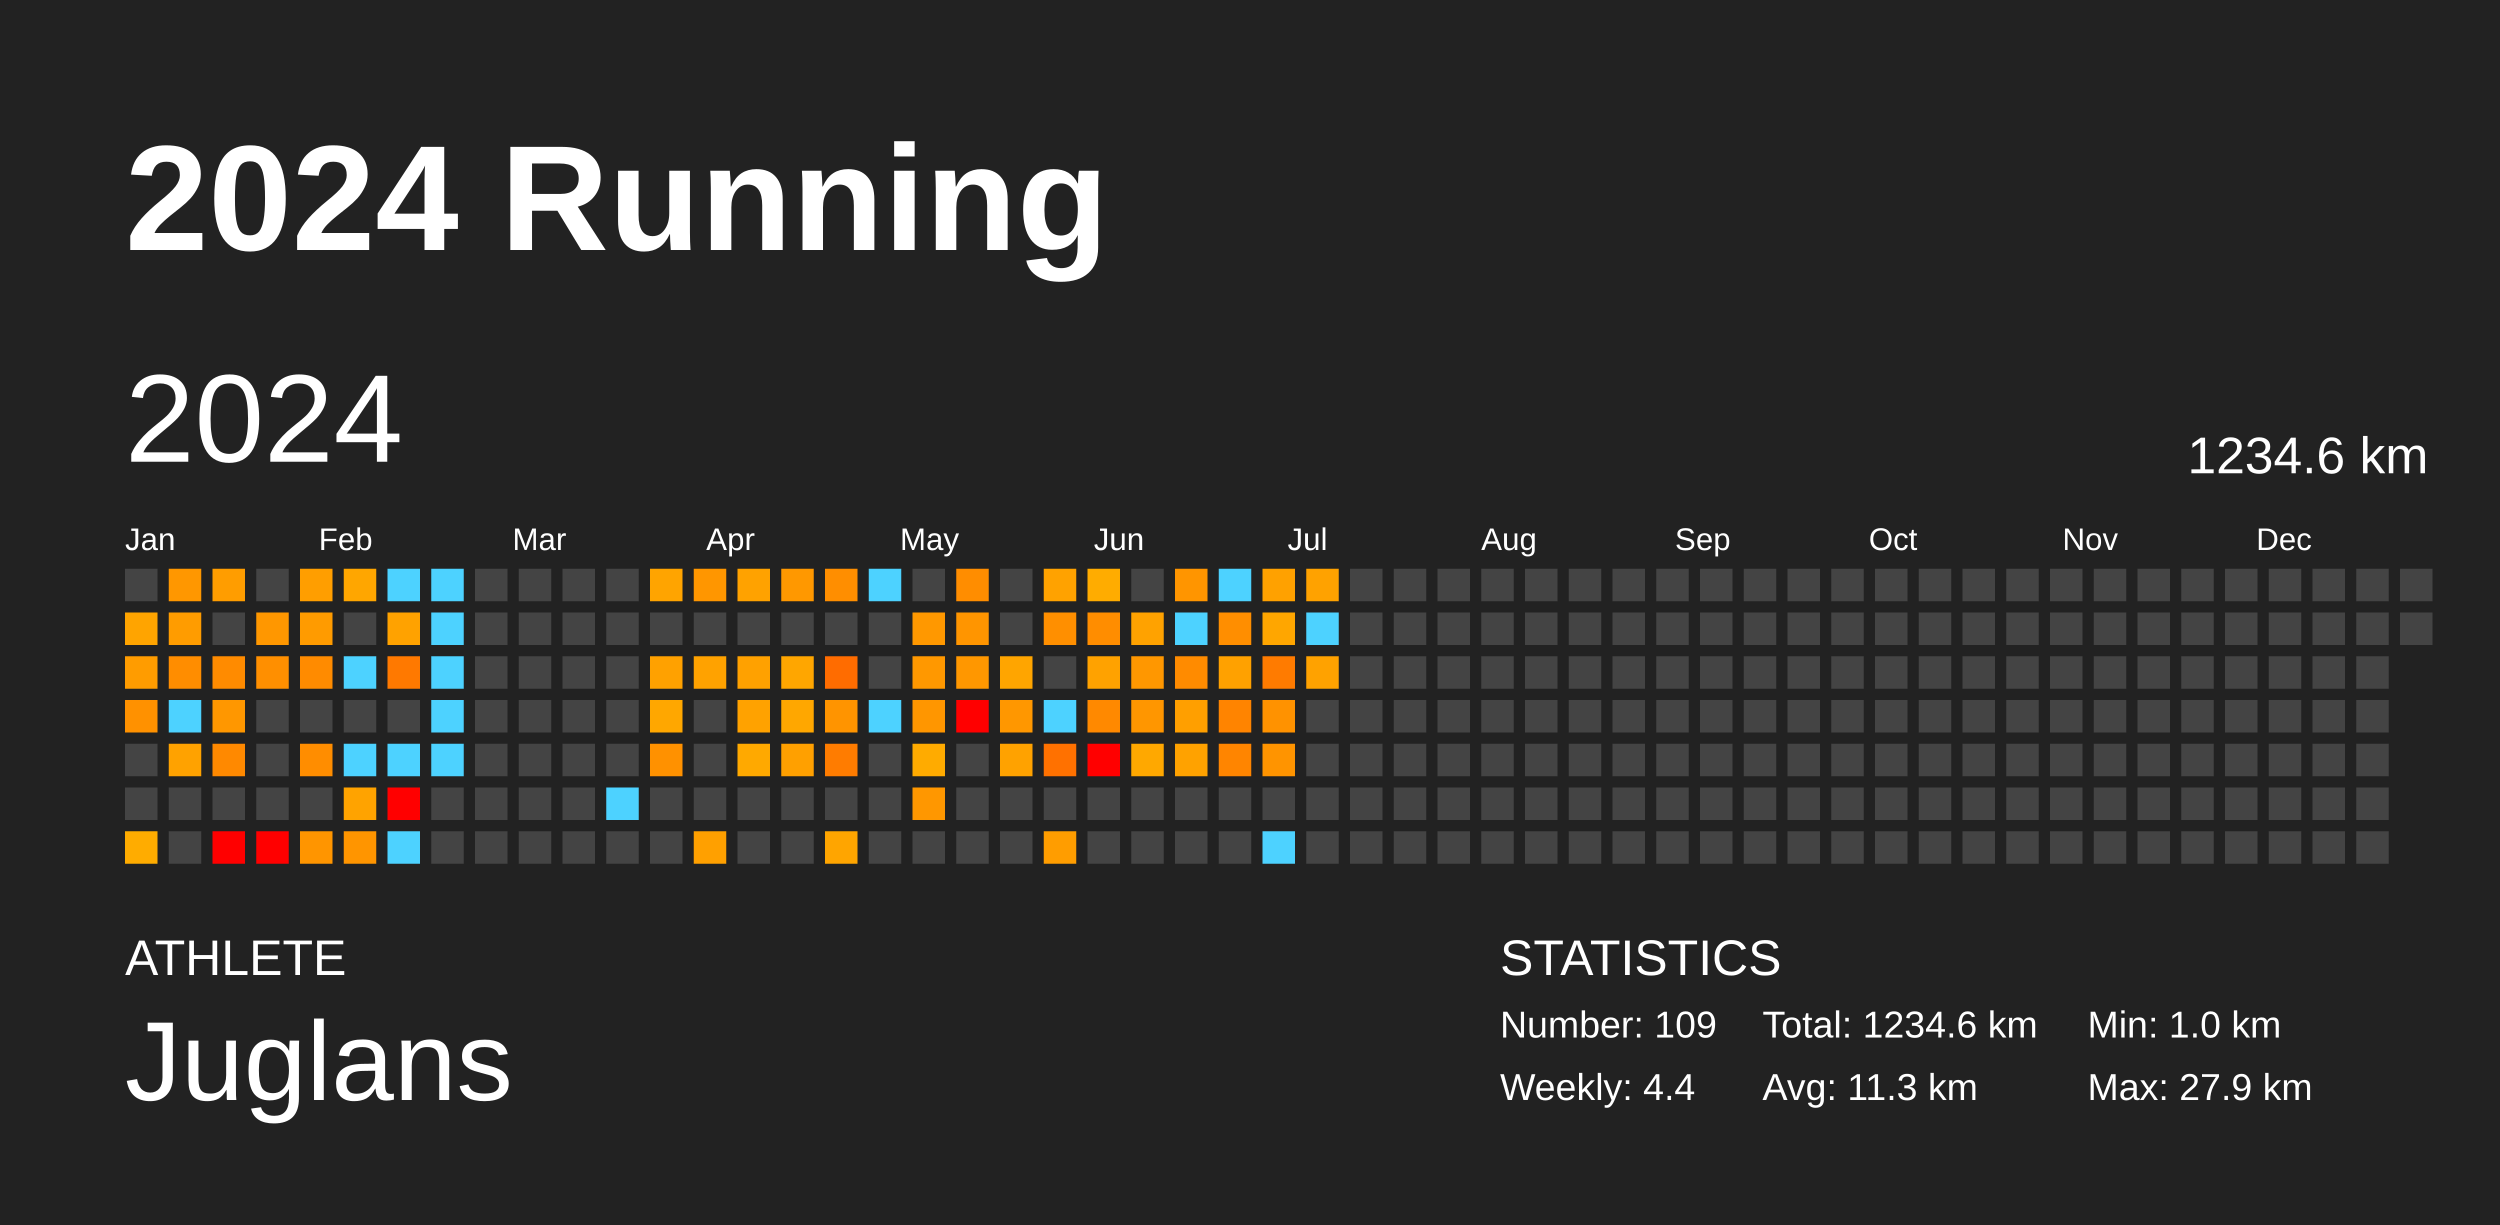
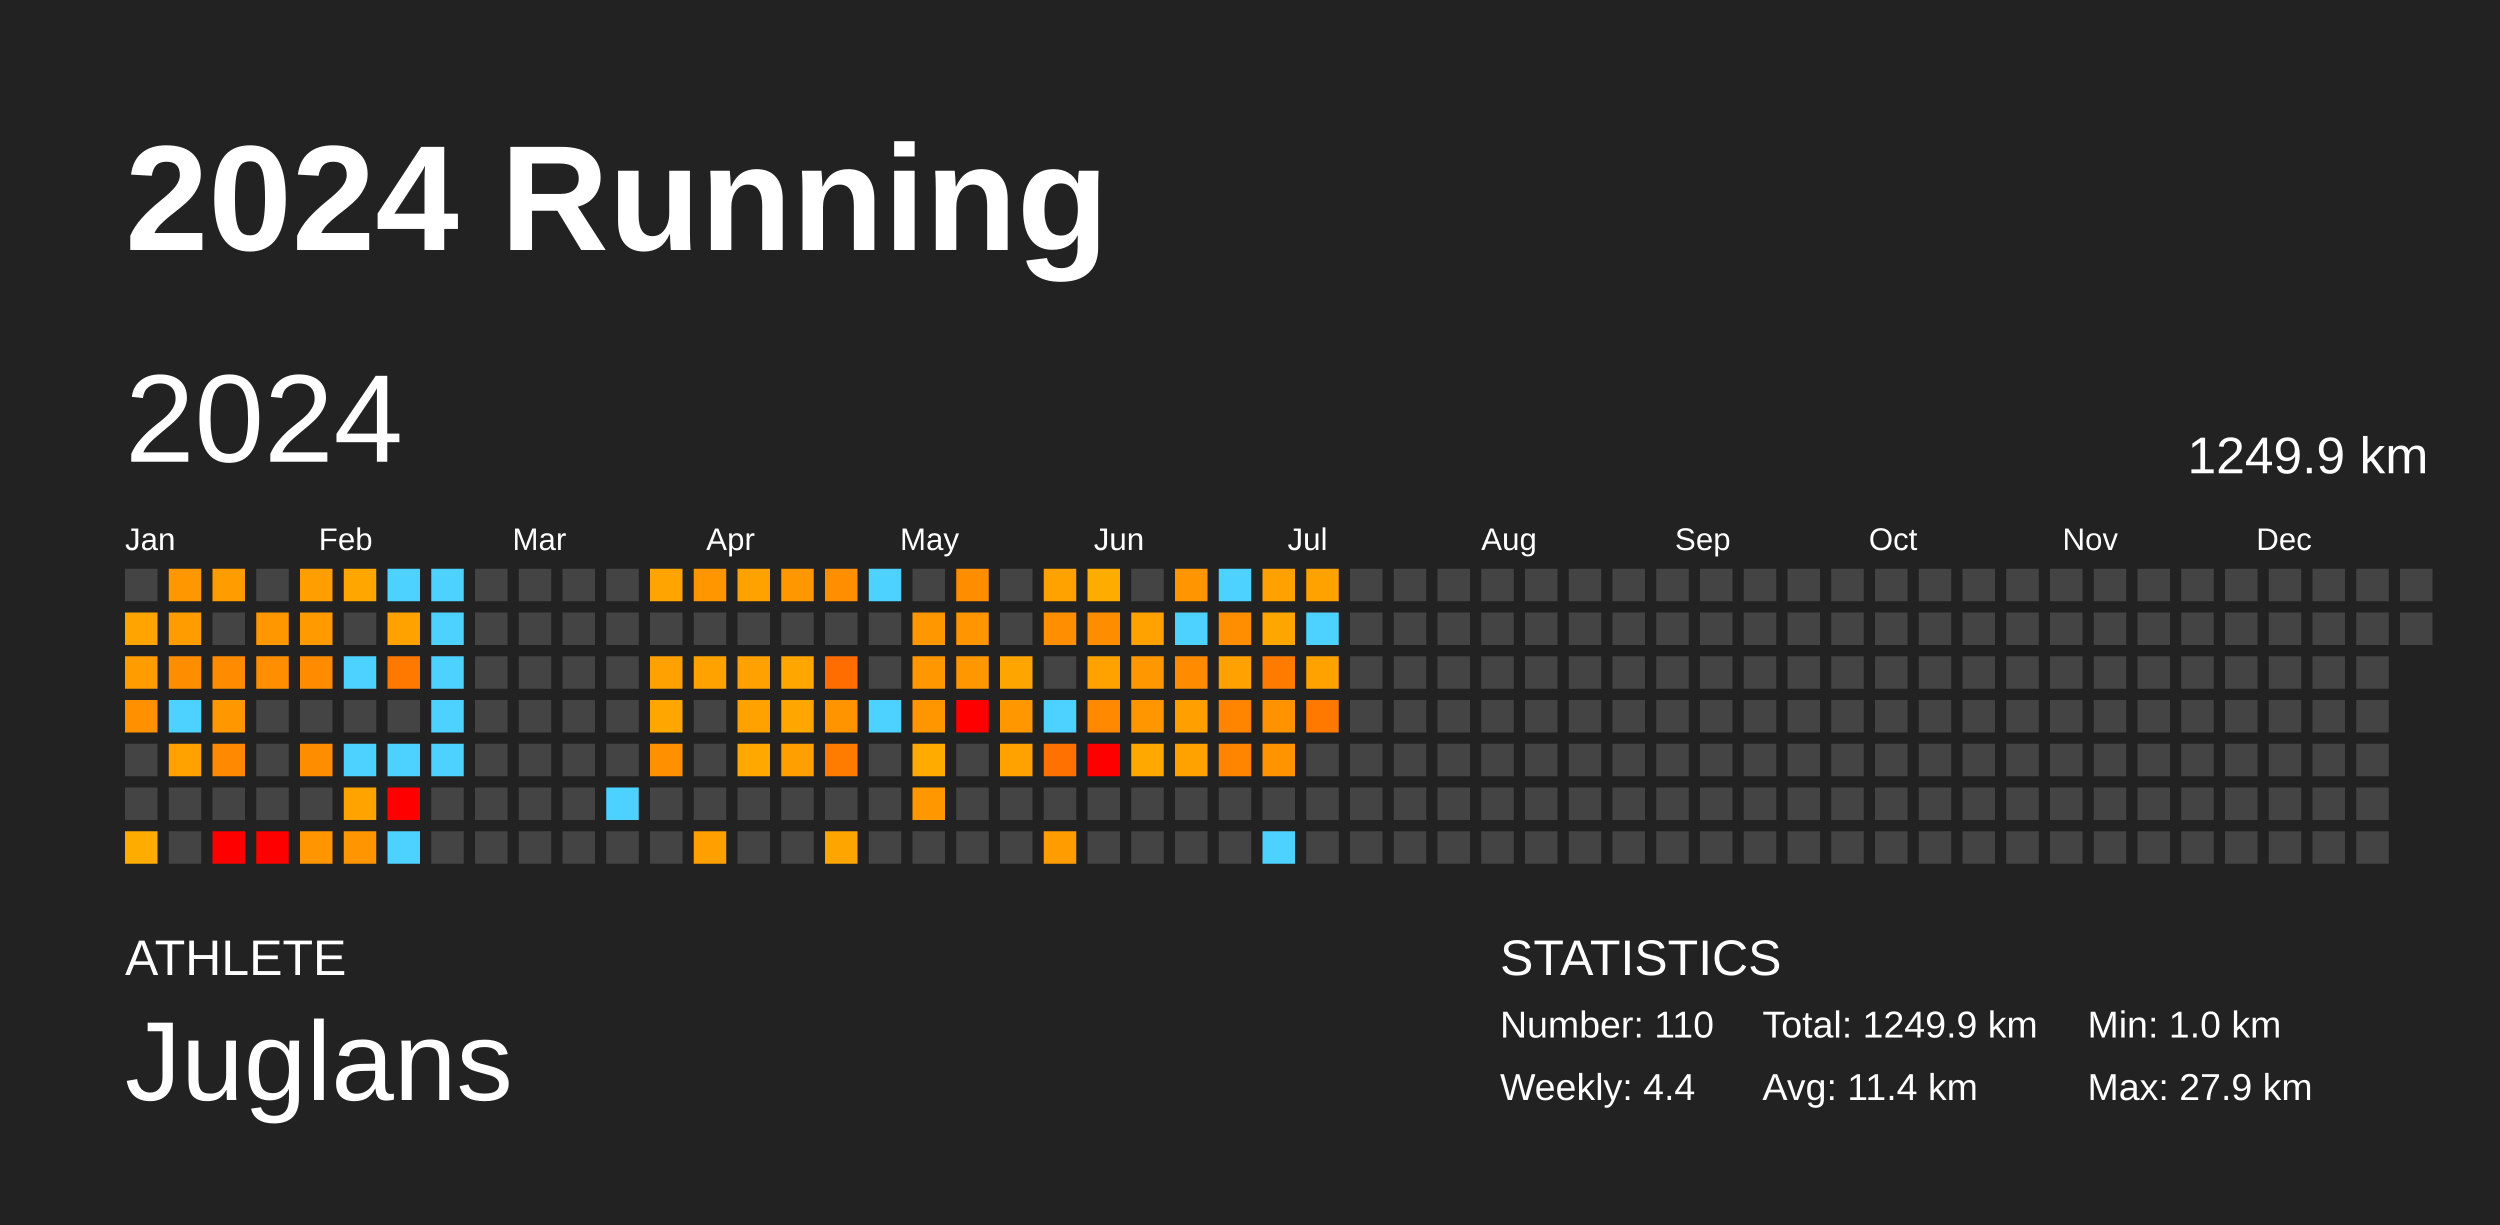
<svg xmlns="http://www.w3.org/2000/svg" baseProfile="full" height="98mm" version="1.1" viewBox="0,0,200,98" width="200mm">
  <defs />
  <rect fill="#222222" height="98" width="200" x="0" y="0" />
  <text fill="#FFFFFF" style="font-size:12px; font-family:Arial; font-weight:bold;" x="10" y="20">2024 Running</text>
  <text fill="#FFFFFF" style="font-size:4px; font-family:Arial" x="10" y="78">ATHLETE</text>
  <text fill="#FFFFFF" style="font-size:9px; font-family:Arial" x="10" y="88">Juglans</text>
  <text fill="#FFFFFF" style="font-size:4px; font-family:Arial" x="120" y="78">STATISTICS</text>
-   <text fill="#FFFFFF" style="font-size:3px; font-family:Arial" x="120" y="83">Number: 109</text>
+   <text fill="#FFFFFF" style="font-size:3px; font-family:Arial" x="120" y="83">Number: 110</text>
  <text fill="#FFFFFF" style="font-size:3px; font-family:Arial" x="120" y="88">Weekly: 4.4</text>
-   <text fill="#FFFFFF" style="font-size:3px; font-family:Arial" x="141" y="83">Total: 1234.6 km</text>
-   <text fill="#FFFFFF" style="font-size:3px; font-family:Arial" x="141" y="88">Avg: 11.3 km</text>
+   <text fill="#FFFFFF" style="font-size:3px; font-family:Arial" x="141" y="83">Total: 1249.9 km</text>
+   <text fill="#FFFFFF" style="font-size:3px; font-family:Arial" x="141" y="88">Avg: 11.4 km</text>
  <text fill="#FFFFFF" style="font-size:3px; font-family:Arial" x="167" y="83">Min: 1.0 km</text>
  <text fill="#FFFFFF" style="font-size:3px; font-family:Arial" x="167" y="88">Max: 27.9 km</text>
  <text dominant-baseline="hanging" fill="#FFFFFF" style="font-size:10.0px; font-family:Arial;" x="10" y="30">2024</text>
-   <text dominant-baseline="hanging" fill="#FFFFFF" style="font-size:4.125px; font-family:Arial;" x="175" y="35">1234.6 km</text>
+   <text dominant-baseline="hanging" fill="#FFFFFF" style="font-size:4.125px; font-family:Arial;" x="175" y="35">1249.9 km</text>
  <text fill="#FFFFFF" style="font-size:2.5px; font-family:Arial" x="10.0" y="44">Jan</text>
  <text fill="#FFFFFF" style="font-size:2.5px; font-family:Arial" x="25.5" y="44">Feb</text>
  <text fill="#FFFFFF" style="font-size:2.5px; font-family:Arial" x="41.0" y="44">Mar</text>
  <text fill="#FFFFFF" style="font-size:2.5px; font-family:Arial" x="56.5" y="44">Apr</text>
  <text fill="#FFFFFF" style="font-size:2.5px; font-family:Arial" x="72.0" y="44">May</text>
  <text fill="#FFFFFF" style="font-size:2.5px; font-family:Arial" x="87.5" y="44">Jun</text>
  <text fill="#FFFFFF" style="font-size:2.5px; font-family:Arial" x="103.0" y="44">Jul</text>
  <text fill="#FFFFFF" style="font-size:2.5px; font-family:Arial" x="118.5" y="44">Aug</text>
  <text fill="#FFFFFF" style="font-size:2.5px; font-family:Arial" x="134.0" y="44">Sep</text>
  <text fill="#FFFFFF" style="font-size:2.5px; font-family:Arial" x="149.5" y="44">Oct</text>
  <text fill="#FFFFFF" style="font-size:2.5px; font-family:Arial" x="165.0" y="44">Nov</text>
  <text fill="#FFFFFF" style="font-size:2.5px; font-family:Arial" x="180.5" y="44">Dec</text>
  <rect fill="#444444" height="2.6" width="2.6" x="10.0" y="45.5" />
  <rect fill="#ffa400" height="2.6" width="2.6" x="10.0" y="49.0" />
  <rect fill="#ff9c00" height="2.6" width="2.6" x="10.0" y="52.5" />
  <rect fill="#ff9100" height="2.6" width="2.6" x="10.0" y="56.0" />
  <rect fill="#444444" height="2.6" width="2.6" x="10.0" y="59.5" />
  <rect fill="#444444" height="2.6" width="2.6" x="10.0" y="63.0" />
  <rect fill="#ffac00" height="2.6" width="2.6" x="10.0" y="66.5" />
  <rect fill="#ff9700" height="2.6" width="2.6" x="13.5" y="45.5" />
  <rect fill="#ff9c00" height="2.6" width="2.6" x="13.5" y="49.0" />
  <rect fill="#ff8d00" height="2.6" width="2.6" x="13.5" y="52.5" />
  <rect fill="#4dd2ff" height="2.6" width="2.6" x="13.5" y="56.0" />
  <rect fill="#ffa200" height="2.6" width="2.6" x="13.5" y="59.5" />
  <rect fill="#444444" height="2.6" width="2.6" x="13.5" y="63.0" />
  <rect fill="#444444" height="2.6" width="2.6" x="13.5" y="66.5" />
  <rect fill="#ff9d00" height="2.6" width="2.6" x="17.0" y="45.5" />
  <rect fill="#444444" height="2.6" width="2.6" x="17.0" y="49.0" />
  <rect fill="#ff8b00" height="2.6" width="2.6" x="17.0" y="52.5" />
  <rect fill="#ff9700" height="2.6" width="2.6" x="17.0" y="56.0" />
  <rect fill="#ff8900" height="2.6" width="2.6" x="17.0" y="59.5" />
  <rect fill="#444444" height="2.6" width="2.6" x="17.0" y="63.0" />
  <rect fill="red" height="2.6" width="2.6" x="17.0" y="66.5" />
  <rect fill="#444444" height="2.6" width="2.6" x="20.5" y="45.5" />
  <rect fill="#ff9700" height="2.6" width="2.6" x="20.5" y="49.0" />
  <rect fill="#ff8f00" height="2.6" width="2.6" x="20.5" y="52.5" />
  <rect fill="#444444" height="2.6" width="2.6" x="20.5" y="56.0" />
  <rect fill="#444444" height="2.6" width="2.6" x="20.5" y="59.5" />
  <rect fill="#444444" height="2.6" width="2.6" x="20.5" y="63.0" />
  <rect fill="red" height="2.6" width="2.6" x="20.5" y="66.5" />
  <rect fill="#ff9e00" height="2.6" width="2.6" x="24.0" y="45.5" />
  <rect fill="#ff9b00" height="2.6" width="2.6" x="24.0" y="49.0" />
  <rect fill="#ff8b00" height="2.6" width="2.6" x="24.0" y="52.5" />
  <rect fill="#444444" height="2.6" width="2.6" x="24.0" y="56.0" />
  <rect fill="#ff8d00" height="2.6" width="2.6" x="24.0" y="59.5" />
  <rect fill="#444444" height="2.6" width="2.6" x="24.0" y="63.0" />
  <rect fill="#ff9500" height="2.6" width="2.6" x="24.0" y="66.5" />
  <rect fill="#ffa600" height="2.6" width="2.6" x="27.5" y="45.5" />
  <rect fill="#444444" height="2.6" width="2.6" x="27.5" y="49.0" />
  <rect fill="#4dd2ff" height="2.6" width="2.6" x="27.5" y="52.5" />
  <rect fill="#444444" height="2.6" width="2.6" x="27.5" y="56.0" />
  <rect fill="#4dd2ff" height="2.6" width="2.6" x="27.5" y="59.5" />
  <rect fill="#ffa300" height="2.6" width="2.6" x="27.5" y="63.0" />
  <rect fill="#ff9500" height="2.6" width="2.6" x="27.5" y="66.5" />
  <rect fill="#4dd2ff" height="2.6" width="2.6" x="31.0" y="45.5" />
  <rect fill="#ffa200" height="2.6" width="2.6" x="31.0" y="49.0" />
  <rect fill="#ff7900" height="2.6" width="2.6" x="31.0" y="52.5" />
  <rect fill="#444444" height="2.6" width="2.6" x="31.0" y="56.0" />
  <rect fill="#4dd2ff" height="2.6" width="2.6" x="31.0" y="59.5" />
  <rect fill="red" height="2.6" width="2.6" x="31.0" y="63.0" />
  <rect fill="#4dd2ff" height="2.6" width="2.6" x="31.0" y="66.5" />
  <rect fill="#4dd2ff" height="2.6" width="2.6" x="34.5" y="45.5" />
  <rect fill="#4dd2ff" height="2.6" width="2.6" x="34.5" y="49.0" />
  <rect fill="#4dd2ff" height="2.6" width="2.6" x="34.5" y="52.5" />
  <rect fill="#4dd2ff" height="2.6" width="2.6" x="34.5" y="56.0" />
  <rect fill="#4dd2ff" height="2.6" width="2.6" x="34.5" y="59.5" />
  <rect fill="#444444" height="2.6" width="2.6" x="34.5" y="63.0" />
  <rect fill="#444444" height="2.6" width="2.6" x="34.5" y="66.5" />
  <rect fill="#444444" height="2.6" width="2.6" x="38.0" y="45.5" />
  <rect fill="#444444" height="2.6" width="2.6" x="38.0" y="49.0" />
  <rect fill="#444444" height="2.6" width="2.6" x="38.0" y="52.5" />
  <rect fill="#444444" height="2.6" width="2.6" x="38.0" y="56.0" />
  <rect fill="#444444" height="2.6" width="2.6" x="38.0" y="59.5" />
  <rect fill="#444444" height="2.6" width="2.6" x="38.0" y="63.0" />
  <rect fill="#444444" height="2.6" width="2.6" x="38.0" y="66.5" />
  <rect fill="#444444" height="2.6" width="2.6" x="41.5" y="45.5" />
  <rect fill="#444444" height="2.6" width="2.6" x="41.5" y="49.0" />
  <rect fill="#444444" height="2.6" width="2.6" x="41.5" y="52.5" />
  <rect fill="#444444" height="2.6" width="2.6" x="41.5" y="56.0" />
  <rect fill="#444444" height="2.6" width="2.6" x="41.5" y="59.5" />
  <rect fill="#444444" height="2.6" width="2.6" x="41.5" y="63.0" />
  <rect fill="#444444" height="2.6" width="2.6" x="41.5" y="66.5" />
  <rect fill="#444444" height="2.6" width="2.6" x="45.0" y="45.5" />
  <rect fill="#444444" height="2.6" width="2.6" x="45.0" y="49.0" />
  <rect fill="#444444" height="2.6" width="2.6" x="45.0" y="52.5" />
  <rect fill="#444444" height="2.6" width="2.6" x="45.0" y="56.0" />
  <rect fill="#444444" height="2.6" width="2.6" x="45.0" y="59.5" />
  <rect fill="#444444" height="2.6" width="2.6" x="45.0" y="63.0" />
  <rect fill="#444444" height="2.6" width="2.6" x="45.0" y="66.5" />
  <rect fill="#444444" height="2.6" width="2.6" x="48.5" y="45.5" />
  <rect fill="#444444" height="2.6" width="2.6" x="48.5" y="49.0" />
  <rect fill="#444444" height="2.6" width="2.6" x="48.5" y="52.5" />
  <rect fill="#444444" height="2.6" width="2.6" x="48.5" y="56.0" />
  <rect fill="#444444" height="2.6" width="2.6" x="48.5" y="59.5" />
  <rect fill="#4dd2ff" height="2.6" width="2.6" x="48.5" y="63.0" />
  <rect fill="#444444" height="2.6" width="2.6" x="48.5" y="66.5" />
  <rect fill="#ffa400" height="2.6" width="2.6" x="52.0" y="45.5" />
  <rect fill="#444444" height="2.6" width="2.6" x="52.0" y="49.0" />
  <rect fill="#ffa100" height="2.6" width="2.6" x="52.0" y="52.5" />
  <rect fill="#ffa700" height="2.6" width="2.6" x="52.0" y="56.0" />
  <rect fill="#ff9100" height="2.6" width="2.6" x="52.0" y="59.5" />
  <rect fill="#444444" height="2.6" width="2.6" x="52.0" y="63.0" />
  <rect fill="#444444" height="2.6" width="2.6" x="52.0" y="66.5" />
  <rect fill="#ff9600" height="2.6" width="2.6" x="55.5" y="45.5" />
  <rect fill="#444444" height="2.6" width="2.6" x="55.5" y="49.0" />
  <rect fill="#ffa200" height="2.6" width="2.6" x="55.5" y="52.5" />
  <rect fill="#444444" height="2.6" width="2.6" x="55.5" y="56.0" />
  <rect fill="#444444" height="2.6" width="2.6" x="55.5" y="59.5" />
  <rect fill="#444444" height="2.6" width="2.6" x="55.5" y="63.0" />
  <rect fill="#ffa000" height="2.6" width="2.6" x="55.5" y="66.5" />
  <rect fill="#ffa200" height="2.6" width="2.6" x="59.0" y="45.5" />
  <rect fill="#444444" height="2.6" width="2.6" x="59.0" y="49.0" />
  <rect fill="#ffa100" height="2.6" width="2.6" x="59.0" y="52.5" />
  <rect fill="#ffa200" height="2.6" width="2.6" x="59.0" y="56.0" />
  <rect fill="#ffa900" height="2.6" width="2.6" x="59.0" y="59.5" />
  <rect fill="#444444" height="2.6" width="2.6" x="59.0" y="63.0" />
  <rect fill="#444444" height="2.6" width="2.6" x="59.0" y="66.5" />
  <rect fill="#ff9800" height="2.6" width="2.6" x="62.5" y="45.5" />
  <rect fill="#444444" height="2.6" width="2.6" x="62.5" y="49.0" />
  <rect fill="#ffa600" height="2.6" width="2.6" x="62.5" y="52.5" />
  <rect fill="#ffa700" height="2.6" width="2.6" x="62.5" y="56.0" />
  <rect fill="#ffa000" height="2.6" width="2.6" x="62.5" y="59.5" />
  <rect fill="#444444" height="2.6" width="2.6" x="62.5" y="63.0" />
  <rect fill="#444444" height="2.6" width="2.6" x="62.5" y="66.5" />
  <rect fill="#ff8e00" height="2.6" width="2.6" x="66.0" y="45.5" />
  <rect fill="#444444" height="2.6" width="2.6" x="66.0" y="49.0" />
  <rect fill="#ff6c00" height="2.6" width="2.6" x="66.0" y="52.5" />
  <rect fill="#ff9400" height="2.6" width="2.6" x="66.0" y="56.0" />
  <rect fill="#ff7c00" height="2.6" width="2.6" x="66.0" y="59.5" />
  <rect fill="#444444" height="2.6" width="2.6" x="66.0" y="63.0" />
  <rect fill="#ffa500" height="2.6" width="2.6" x="66.0" y="66.5" />
  <rect fill="#4dd2ff" height="2.6" width="2.6" x="69.5" y="45.5" />
  <rect fill="#444444" height="2.6" width="2.6" x="69.5" y="49.0" />
  <rect fill="#444444" height="2.6" width="2.6" x="69.5" y="52.5" />
  <rect fill="#4dd2ff" height="2.6" width="2.6" x="69.5" y="56.0" />
  <rect fill="#444444" height="2.6" width="2.6" x="69.5" y="59.5" />
  <rect fill="#444444" height="2.6" width="2.6" x="69.5" y="63.0" />
  <rect fill="#444444" height="2.6" width="2.6" x="69.5" y="66.5" />
  <rect fill="#444444" height="2.6" width="2.6" x="73.0" y="45.5" />
  <rect fill="#ff9800" height="2.6" width="2.6" x="73.0" y="49.0" />
  <rect fill="#ff9800" height="2.6" width="2.6" x="73.0" y="52.5" />
  <rect fill="#ff9600" height="2.6" width="2.6" x="73.0" y="56.0" />
  <rect fill="#ffab00" height="2.6" width="2.6" x="73.0" y="59.5" />
  <rect fill="#ff9700" height="2.6" width="2.6" x="73.0" y="63.0" />
  <rect fill="#444444" height="2.6" width="2.6" x="73.0" y="66.5" />
  <rect fill="#ff8d00" height="2.6" width="2.6" x="76.5" y="45.5" />
  <rect fill="#ff9500" height="2.6" width="2.6" x="76.5" y="49.0" />
  <rect fill="#ff9700" height="2.6" width="2.6" x="76.5" y="52.5" />
  <rect fill="red" height="2.6" width="2.6" x="76.5" y="56.0" />
  <rect fill="#444444" height="2.6" width="2.6" x="76.5" y="59.5" />
  <rect fill="#444444" height="2.6" width="2.6" x="76.5" y="63.0" />
  <rect fill="#444444" height="2.6" width="2.6" x="76.5" y="66.5" />
  <rect fill="#444444" height="2.6" width="2.6" x="80.0" y="45.5" />
  <rect fill="#444444" height="2.6" width="2.6" x="80.0" y="49.0" />
  <rect fill="#ffa500" height="2.6" width="2.6" x="80.0" y="52.5" />
  <rect fill="#ff9700" height="2.6" width="2.6" x="80.0" y="56.0" />
  <rect fill="#ffa200" height="2.6" width="2.6" x="80.0" y="59.5" />
  <rect fill="#444444" height="2.6" width="2.6" x="80.0" y="63.0" />
  <rect fill="#444444" height="2.6" width="2.6" x="80.0" y="66.5" />
  <rect fill="#ffa200" height="2.6" width="2.6" x="83.5" y="45.5" />
  <rect fill="#ff8f00" height="2.6" width="2.6" x="83.5" y="49.0" />
  <rect fill="#444444" height="2.6" width="2.6" x="83.5" y="52.5" />
  <rect fill="#4dd2ff" height="2.6" width="2.6" x="83.5" y="56.0" />
  <rect fill="#ff7100" height="2.6" width="2.6" x="83.5" y="59.5" />
  <rect fill="#444444" height="2.6" width="2.6" x="83.5" y="63.0" />
  <rect fill="#ff9d00" height="2.6" width="2.6" x="83.5" y="66.5" />
  <rect fill="#ffac00" height="2.6" width="2.6" x="87.0" y="45.5" />
  <rect fill="#ff8d00" height="2.6" width="2.6" x="87.0" y="49.0" />
  <rect fill="#ffa200" height="2.6" width="2.6" x="87.0" y="52.5" />
  <rect fill="#ff8900" height="2.6" width="2.6" x="87.0" y="56.0" />
  <rect fill="red" height="2.6" width="2.6" x="87.0" y="59.5" />
  <rect fill="#444444" height="2.6" width="2.6" x="87.0" y="63.0" />
  <rect fill="#444444" height="2.6" width="2.6" x="87.0" y="66.5" />
  <rect fill="#444444" height="2.6" width="2.6" x="90.5" y="45.5" />
  <rect fill="#ffa200" height="2.6" width="2.6" x="90.5" y="49.0" />
  <rect fill="#ff9700" height="2.6" width="2.6" x="90.5" y="52.5" />
  <rect fill="#ff9600" height="2.6" width="2.6" x="90.5" y="56.0" />
  <rect fill="#ffa800" height="2.6" width="2.6" x="90.5" y="59.5" />
  <rect fill="#444444" height="2.6" width="2.6" x="90.5" y="63.0" />
  <rect fill="#444444" height="2.6" width="2.6" x="90.5" y="66.5" />
  <rect fill="#ff9500" height="2.6" width="2.6" x="94.0" y="45.5" />
  <rect fill="#4dd2ff" height="2.6" width="2.6" x="94.0" y="49.0" />
  <rect fill="#ff8b00" height="2.6" width="2.6" x="94.0" y="52.5" />
  <rect fill="#ff9f00" height="2.6" width="2.6" x="94.0" y="56.0" />
  <rect fill="#ffa200" height="2.6" width="2.6" x="94.0" y="59.5" />
  <rect fill="#444444" height="2.6" width="2.6" x="94.0" y="63.0" />
  <rect fill="#444444" height="2.6" width="2.6" x="94.0" y="66.5" />
  <rect fill="#4dd2ff" height="2.6" width="2.6" x="97.5" y="45.5" />
  <rect fill="#ff8e00" height="2.6" width="2.6" x="97.5" y="49.0" />
  <rect fill="#ffa100" height="2.6" width="2.6" x="97.5" y="52.5" />
  <rect fill="#ff8400" height="2.6" width="2.6" x="97.5" y="56.0" />
  <rect fill="#ff8500" height="2.6" width="2.6" x="97.5" y="59.5" />
  <rect fill="#444444" height="2.6" width="2.6" x="97.5" y="63.0" />
  <rect fill="#444444" height="2.6" width="2.6" x="97.5" y="66.5" />
  <rect fill="#ffa100" height="2.6" width="2.6" x="101.0" y="45.5" />
  <rect fill="#ffa600" height="2.6" width="2.6" x="101.0" y="49.0" />
  <rect fill="#ff7b00" height="2.6" width="2.6" x="101.0" y="52.5" />
  <rect fill="#ff9200" height="2.6" width="2.6" x="101.0" y="56.0" />
  <rect fill="#ff9400" height="2.6" width="2.6" x="101.0" y="59.5" />
  <rect fill="#444444" height="2.6" width="2.6" x="101.0" y="63.0" />
  <rect fill="#4dd2ff" height="2.6" width="2.6" x="101.0" y="66.5" />
  <rect fill="#ffa200" height="2.6" width="2.6" x="104.5" y="45.5" />
  <rect fill="#4dd2ff" height="2.6" width="2.6" x="104.5" y="49.0" />
  <rect fill="#ffa200" height="2.6" width="2.6" x="104.5" y="52.5" />
-   <rect fill="#444444" height="2.6" width="2.6" x="104.5" y="56.0" />
+   <rect fill="#ff7900" height="2.6" width="2.6" x="104.5" y="56.0" />
  <rect fill="#444444" height="2.6" width="2.6" x="104.5" y="59.5" />
  <rect fill="#444444" height="2.6" width="2.6" x="104.5" y="63.0" />
  <rect fill="#444444" height="2.6" width="2.6" x="104.5" y="66.5" />
  <rect fill="#444444" height="2.6" width="2.6" x="108.0" y="45.5" />
  <rect fill="#444444" height="2.6" width="2.6" x="108.0" y="49.0" />
  <rect fill="#444444" height="2.6" width="2.6" x="108.0" y="52.5" />
  <rect fill="#444444" height="2.6" width="2.6" x="108.0" y="56.0" />
  <rect fill="#444444" height="2.6" width="2.6" x="108.0" y="59.5" />
  <rect fill="#444444" height="2.6" width="2.6" x="108.0" y="63.0" />
  <rect fill="#444444" height="2.6" width="2.6" x="108.0" y="66.5" />
  <rect fill="#444444" height="2.6" width="2.6" x="111.5" y="45.5" />
  <rect fill="#444444" height="2.6" width="2.6" x="111.5" y="49.0" />
  <rect fill="#444444" height="2.6" width="2.6" x="111.5" y="52.5" />
  <rect fill="#444444" height="2.6" width="2.6" x="111.5" y="56.0" />
  <rect fill="#444444" height="2.6" width="2.6" x="111.5" y="59.5" />
  <rect fill="#444444" height="2.6" width="2.6" x="111.5" y="63.0" />
  <rect fill="#444444" height="2.6" width="2.6" x="111.5" y="66.5" />
  <rect fill="#444444" height="2.6" width="2.6" x="115.0" y="45.5" />
  <rect fill="#444444" height="2.6" width="2.6" x="115.0" y="49.0" />
  <rect fill="#444444" height="2.6" width="2.6" x="115.0" y="52.5" />
  <rect fill="#444444" height="2.6" width="2.6" x="115.0" y="56.0" />
  <rect fill="#444444" height="2.6" width="2.6" x="115.0" y="59.5" />
  <rect fill="#444444" height="2.6" width="2.6" x="115.0" y="63.0" />
  <rect fill="#444444" height="2.6" width="2.6" x="115.0" y="66.5" />
  <rect fill="#444444" height="2.6" width="2.6" x="118.5" y="45.5" />
  <rect fill="#444444" height="2.6" width="2.6" x="118.5" y="49.0" />
  <rect fill="#444444" height="2.6" width="2.6" x="118.5" y="52.5" />
  <rect fill="#444444" height="2.6" width="2.6" x="118.5" y="56.0" />
  <rect fill="#444444" height="2.6" width="2.6" x="118.5" y="59.5" />
  <rect fill="#444444" height="2.6" width="2.6" x="118.5" y="63.0" />
  <rect fill="#444444" height="2.6" width="2.6" x="118.5" y="66.5" />
  <rect fill="#444444" height="2.6" width="2.6" x="122.0" y="45.5" />
  <rect fill="#444444" height="2.6" width="2.6" x="122.0" y="49.0" />
  <rect fill="#444444" height="2.6" width="2.6" x="122.0" y="52.5" />
  <rect fill="#444444" height="2.6" width="2.6" x="122.0" y="56.0" />
  <rect fill="#444444" height="2.6" width="2.6" x="122.0" y="59.5" />
  <rect fill="#444444" height="2.6" width="2.6" x="122.0" y="63.0" />
  <rect fill="#444444" height="2.6" width="2.6" x="122.0" y="66.5" />
  <rect fill="#444444" height="2.6" width="2.6" x="125.5" y="45.5" />
  <rect fill="#444444" height="2.6" width="2.6" x="125.5" y="49.0" />
  <rect fill="#444444" height="2.6" width="2.6" x="125.5" y="52.5" />
  <rect fill="#444444" height="2.6" width="2.6" x="125.5" y="56.0" />
  <rect fill="#444444" height="2.6" width="2.6" x="125.5" y="59.5" />
  <rect fill="#444444" height="2.6" width="2.6" x="125.5" y="63.0" />
  <rect fill="#444444" height="2.6" width="2.6" x="125.5" y="66.5" />
  <rect fill="#444444" height="2.6" width="2.6" x="129.0" y="45.5" />
  <rect fill="#444444" height="2.6" width="2.6" x="129.0" y="49.0" />
  <rect fill="#444444" height="2.6" width="2.6" x="129.0" y="52.5" />
  <rect fill="#444444" height="2.6" width="2.6" x="129.0" y="56.0" />
  <rect fill="#444444" height="2.6" width="2.6" x="129.0" y="59.5" />
  <rect fill="#444444" height="2.6" width="2.6" x="129.0" y="63.0" />
  <rect fill="#444444" height="2.6" width="2.6" x="129.0" y="66.5" />
  <rect fill="#444444" height="2.6" width="2.6" x="132.5" y="45.5" />
  <rect fill="#444444" height="2.6" width="2.6" x="132.5" y="49.0" />
  <rect fill="#444444" height="2.6" width="2.6" x="132.5" y="52.5" />
  <rect fill="#444444" height="2.6" width="2.6" x="132.5" y="56.0" />
  <rect fill="#444444" height="2.6" width="2.6" x="132.5" y="59.5" />
  <rect fill="#444444" height="2.6" width="2.6" x="132.5" y="63.0" />
  <rect fill="#444444" height="2.6" width="2.6" x="132.5" y="66.5" />
  <rect fill="#444444" height="2.6" width="2.6" x="136.0" y="45.5" />
  <rect fill="#444444" height="2.6" width="2.6" x="136.0" y="49.0" />
  <rect fill="#444444" height="2.6" width="2.6" x="136.0" y="52.5" />
  <rect fill="#444444" height="2.6" width="2.6" x="136.0" y="56.0" />
  <rect fill="#444444" height="2.6" width="2.6" x="136.0" y="59.5" />
  <rect fill="#444444" height="2.6" width="2.6" x="136.0" y="63.0" />
  <rect fill="#444444" height="2.6" width="2.6" x="136.0" y="66.5" />
  <rect fill="#444444" height="2.6" width="2.6" x="139.5" y="45.5" />
  <rect fill="#444444" height="2.6" width="2.6" x="139.5" y="49.0" />
  <rect fill="#444444" height="2.6" width="2.6" x="139.5" y="52.5" />
  <rect fill="#444444" height="2.6" width="2.6" x="139.5" y="56.0" />
  <rect fill="#444444" height="2.6" width="2.6" x="139.5" y="59.5" />
  <rect fill="#444444" height="2.6" width="2.6" x="139.5" y="63.0" />
  <rect fill="#444444" height="2.6" width="2.6" x="139.5" y="66.5" />
  <rect fill="#444444" height="2.6" width="2.6" x="143.0" y="45.5" />
  <rect fill="#444444" height="2.6" width="2.6" x="143.0" y="49.0" />
  <rect fill="#444444" height="2.6" width="2.6" x="143.0" y="52.5" />
  <rect fill="#444444" height="2.6" width="2.6" x="143.0" y="56.0" />
  <rect fill="#444444" height="2.6" width="2.6" x="143.0" y="59.5" />
  <rect fill="#444444" height="2.6" width="2.6" x="143.0" y="63.0" />
  <rect fill="#444444" height="2.6" width="2.6" x="143.0" y="66.5" />
  <rect fill="#444444" height="2.6" width="2.6" x="146.5" y="45.5" />
  <rect fill="#444444" height="2.6" width="2.6" x="146.5" y="49.0" />
  <rect fill="#444444" height="2.6" width="2.6" x="146.5" y="52.5" />
  <rect fill="#444444" height="2.6" width="2.6" x="146.5" y="56.0" />
  <rect fill="#444444" height="2.6" width="2.6" x="146.5" y="59.5" />
  <rect fill="#444444" height="2.6" width="2.6" x="146.5" y="63.0" />
  <rect fill="#444444" height="2.6" width="2.6" x="146.5" y="66.5" />
  <rect fill="#444444" height="2.6" width="2.6" x="150.0" y="45.5" />
  <rect fill="#444444" height="2.6" width="2.6" x="150.0" y="49.0" />
  <rect fill="#444444" height="2.6" width="2.6" x="150.0" y="52.5" />
  <rect fill="#444444" height="2.6" width="2.6" x="150.0" y="56.0" />
  <rect fill="#444444" height="2.6" width="2.6" x="150.0" y="59.5" />
  <rect fill="#444444" height="2.6" width="2.6" x="150.0" y="63.0" />
  <rect fill="#444444" height="2.6" width="2.6" x="150.0" y="66.5" />
  <rect fill="#444444" height="2.6" width="2.6" x="153.5" y="45.5" />
  <rect fill="#444444" height="2.6" width="2.6" x="153.5" y="49.0" />
  <rect fill="#444444" height="2.6" width="2.6" x="153.5" y="52.5" />
  <rect fill="#444444" height="2.6" width="2.6" x="153.5" y="56.0" />
  <rect fill="#444444" height="2.6" width="2.6" x="153.5" y="59.5" />
  <rect fill="#444444" height="2.6" width="2.6" x="153.5" y="63.0" />
  <rect fill="#444444" height="2.6" width="2.6" x="153.5" y="66.5" />
  <rect fill="#444444" height="2.6" width="2.6" x="157.0" y="45.5" />
  <rect fill="#444444" height="2.6" width="2.6" x="157.0" y="49.0" />
  <rect fill="#444444" height="2.6" width="2.6" x="157.0" y="52.5" />
  <rect fill="#444444" height="2.6" width="2.6" x="157.0" y="56.0" />
  <rect fill="#444444" height="2.6" width="2.6" x="157.0" y="59.5" />
  <rect fill="#444444" height="2.6" width="2.6" x="157.0" y="63.0" />
  <rect fill="#444444" height="2.6" width="2.6" x="157.0" y="66.5" />
  <rect fill="#444444" height="2.6" width="2.6" x="160.5" y="45.5" />
  <rect fill="#444444" height="2.6" width="2.6" x="160.5" y="49.0" />
  <rect fill="#444444" height="2.6" width="2.6" x="160.5" y="52.5" />
  <rect fill="#444444" height="2.6" width="2.6" x="160.5" y="56.0" />
  <rect fill="#444444" height="2.6" width="2.6" x="160.5" y="59.5" />
  <rect fill="#444444" height="2.6" width="2.6" x="160.5" y="63.0" />
  <rect fill="#444444" height="2.6" width="2.6" x="160.5" y="66.5" />
  <rect fill="#444444" height="2.6" width="2.6" x="164.0" y="45.5" />
  <rect fill="#444444" height="2.6" width="2.6" x="164.0" y="49.0" />
  <rect fill="#444444" height="2.6" width="2.6" x="164.0" y="52.5" />
  <rect fill="#444444" height="2.6" width="2.6" x="164.0" y="56.0" />
  <rect fill="#444444" height="2.6" width="2.6" x="164.0" y="59.5" />
  <rect fill="#444444" height="2.6" width="2.6" x="164.0" y="63.0" />
  <rect fill="#444444" height="2.6" width="2.6" x="164.0" y="66.5" />
  <rect fill="#444444" height="2.6" width="2.6" x="167.5" y="45.5" />
  <rect fill="#444444" height="2.6" width="2.6" x="167.5" y="49.0" />
  <rect fill="#444444" height="2.6" width="2.6" x="167.5" y="52.5" />
  <rect fill="#444444" height="2.6" width="2.6" x="167.5" y="56.0" />
  <rect fill="#444444" height="2.6" width="2.6" x="167.5" y="59.5" />
  <rect fill="#444444" height="2.6" width="2.6" x="167.5" y="63.0" />
  <rect fill="#444444" height="2.6" width="2.6" x="167.5" y="66.5" />
  <rect fill="#444444" height="2.6" width="2.6" x="171.0" y="45.5" />
  <rect fill="#444444" height="2.6" width="2.6" x="171.0" y="49.0" />
  <rect fill="#444444" height="2.6" width="2.6" x="171.0" y="52.5" />
  <rect fill="#444444" height="2.6" width="2.6" x="171.0" y="56.0" />
  <rect fill="#444444" height="2.6" width="2.6" x="171.0" y="59.5" />
  <rect fill="#444444" height="2.6" width="2.6" x="171.0" y="63.0" />
  <rect fill="#444444" height="2.6" width="2.6" x="171.0" y="66.5" />
  <rect fill="#444444" height="2.6" width="2.6" x="174.5" y="45.5" />
  <rect fill="#444444" height="2.6" width="2.6" x="174.5" y="49.0" />
  <rect fill="#444444" height="2.6" width="2.6" x="174.5" y="52.5" />
  <rect fill="#444444" height="2.6" width="2.6" x="174.5" y="56.0" />
  <rect fill="#444444" height="2.6" width="2.6" x="174.5" y="59.5" />
  <rect fill="#444444" height="2.6" width="2.6" x="174.5" y="63.0" />
  <rect fill="#444444" height="2.6" width="2.6" x="174.5" y="66.5" />
  <rect fill="#444444" height="2.6" width="2.6" x="178.0" y="45.5" />
  <rect fill="#444444" height="2.6" width="2.6" x="178.0" y="49.0" />
  <rect fill="#444444" height="2.6" width="2.6" x="178.0" y="52.5" />
  <rect fill="#444444" height="2.6" width="2.6" x="178.0" y="56.0" />
  <rect fill="#444444" height="2.6" width="2.6" x="178.0" y="59.5" />
  <rect fill="#444444" height="2.6" width="2.6" x="178.0" y="63.0" />
  <rect fill="#444444" height="2.6" width="2.6" x="178.0" y="66.5" />
  <rect fill="#444444" height="2.6" width="2.6" x="181.5" y="45.5" />
  <rect fill="#444444" height="2.6" width="2.6" x="181.5" y="49.0" />
  <rect fill="#444444" height="2.6" width="2.6" x="181.5" y="52.5" />
  <rect fill="#444444" height="2.6" width="2.6" x="181.5" y="56.0" />
  <rect fill="#444444" height="2.6" width="2.6" x="181.5" y="59.5" />
  <rect fill="#444444" height="2.6" width="2.6" x="181.5" y="63.0" />
  <rect fill="#444444" height="2.6" width="2.6" x="181.5" y="66.5" />
  <rect fill="#444444" height="2.6" width="2.6" x="185.0" y="45.5" />
  <rect fill="#444444" height="2.6" width="2.6" x="185.0" y="49.0" />
  <rect fill="#444444" height="2.6" width="2.6" x="185.0" y="52.5" />
  <rect fill="#444444" height="2.6" width="2.6" x="185.0" y="56.0" />
  <rect fill="#444444" height="2.6" width="2.6" x="185.0" y="59.5" />
  <rect fill="#444444" height="2.6" width="2.6" x="185.0" y="63.0" />
  <rect fill="#444444" height="2.6" width="2.6" x="185.0" y="66.5" />
  <rect fill="#444444" height="2.6" width="2.6" x="188.5" y="45.5" />
  <rect fill="#444444" height="2.6" width="2.6" x="188.5" y="49.0" />
  <rect fill="#444444" height="2.6" width="2.6" x="188.5" y="52.5" />
  <rect fill="#444444" height="2.6" width="2.6" x="188.5" y="56.0" />
  <rect fill="#444444" height="2.6" width="2.6" x="188.5" y="59.5" />
  <rect fill="#444444" height="2.6" width="2.6" x="188.5" y="63.0" />
  <rect fill="#444444" height="2.6" width="2.6" x="188.5" y="66.5" />
  <rect fill="#444444" height="2.6" width="2.6" x="192.0" y="45.5" />
  <rect fill="#444444" height="2.6" width="2.6" x="192.0" y="49.0" />
</svg>
